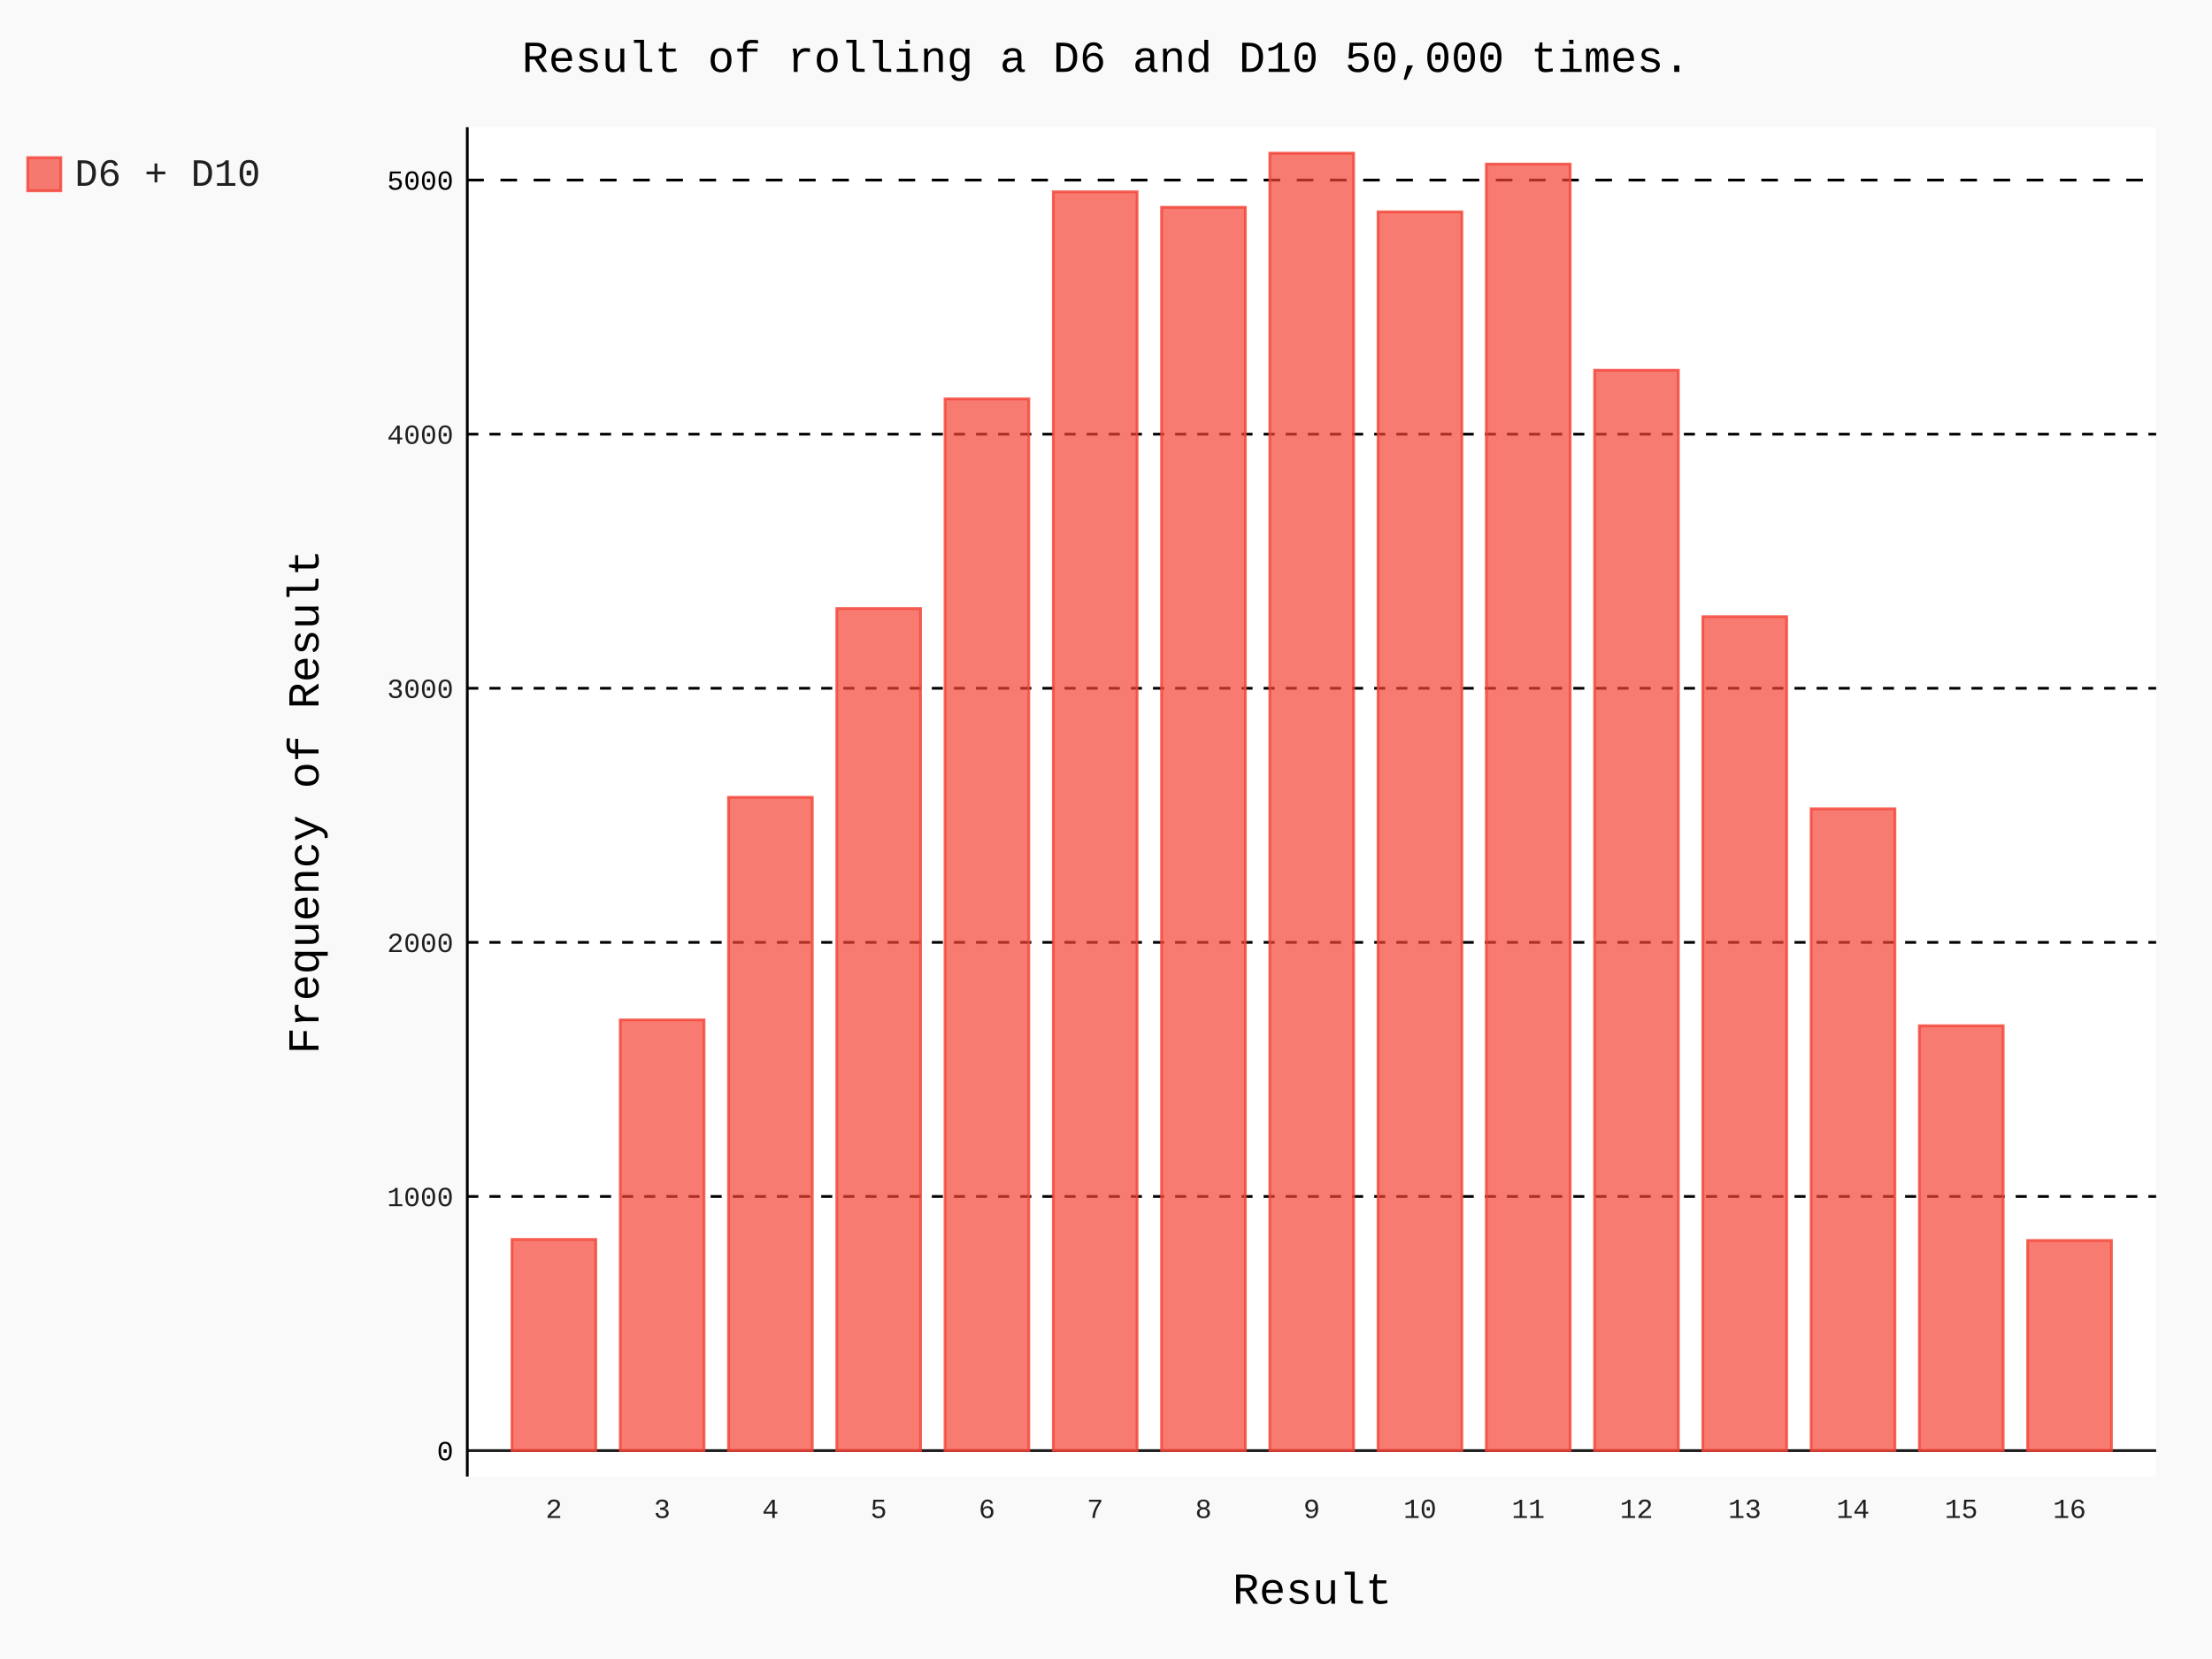
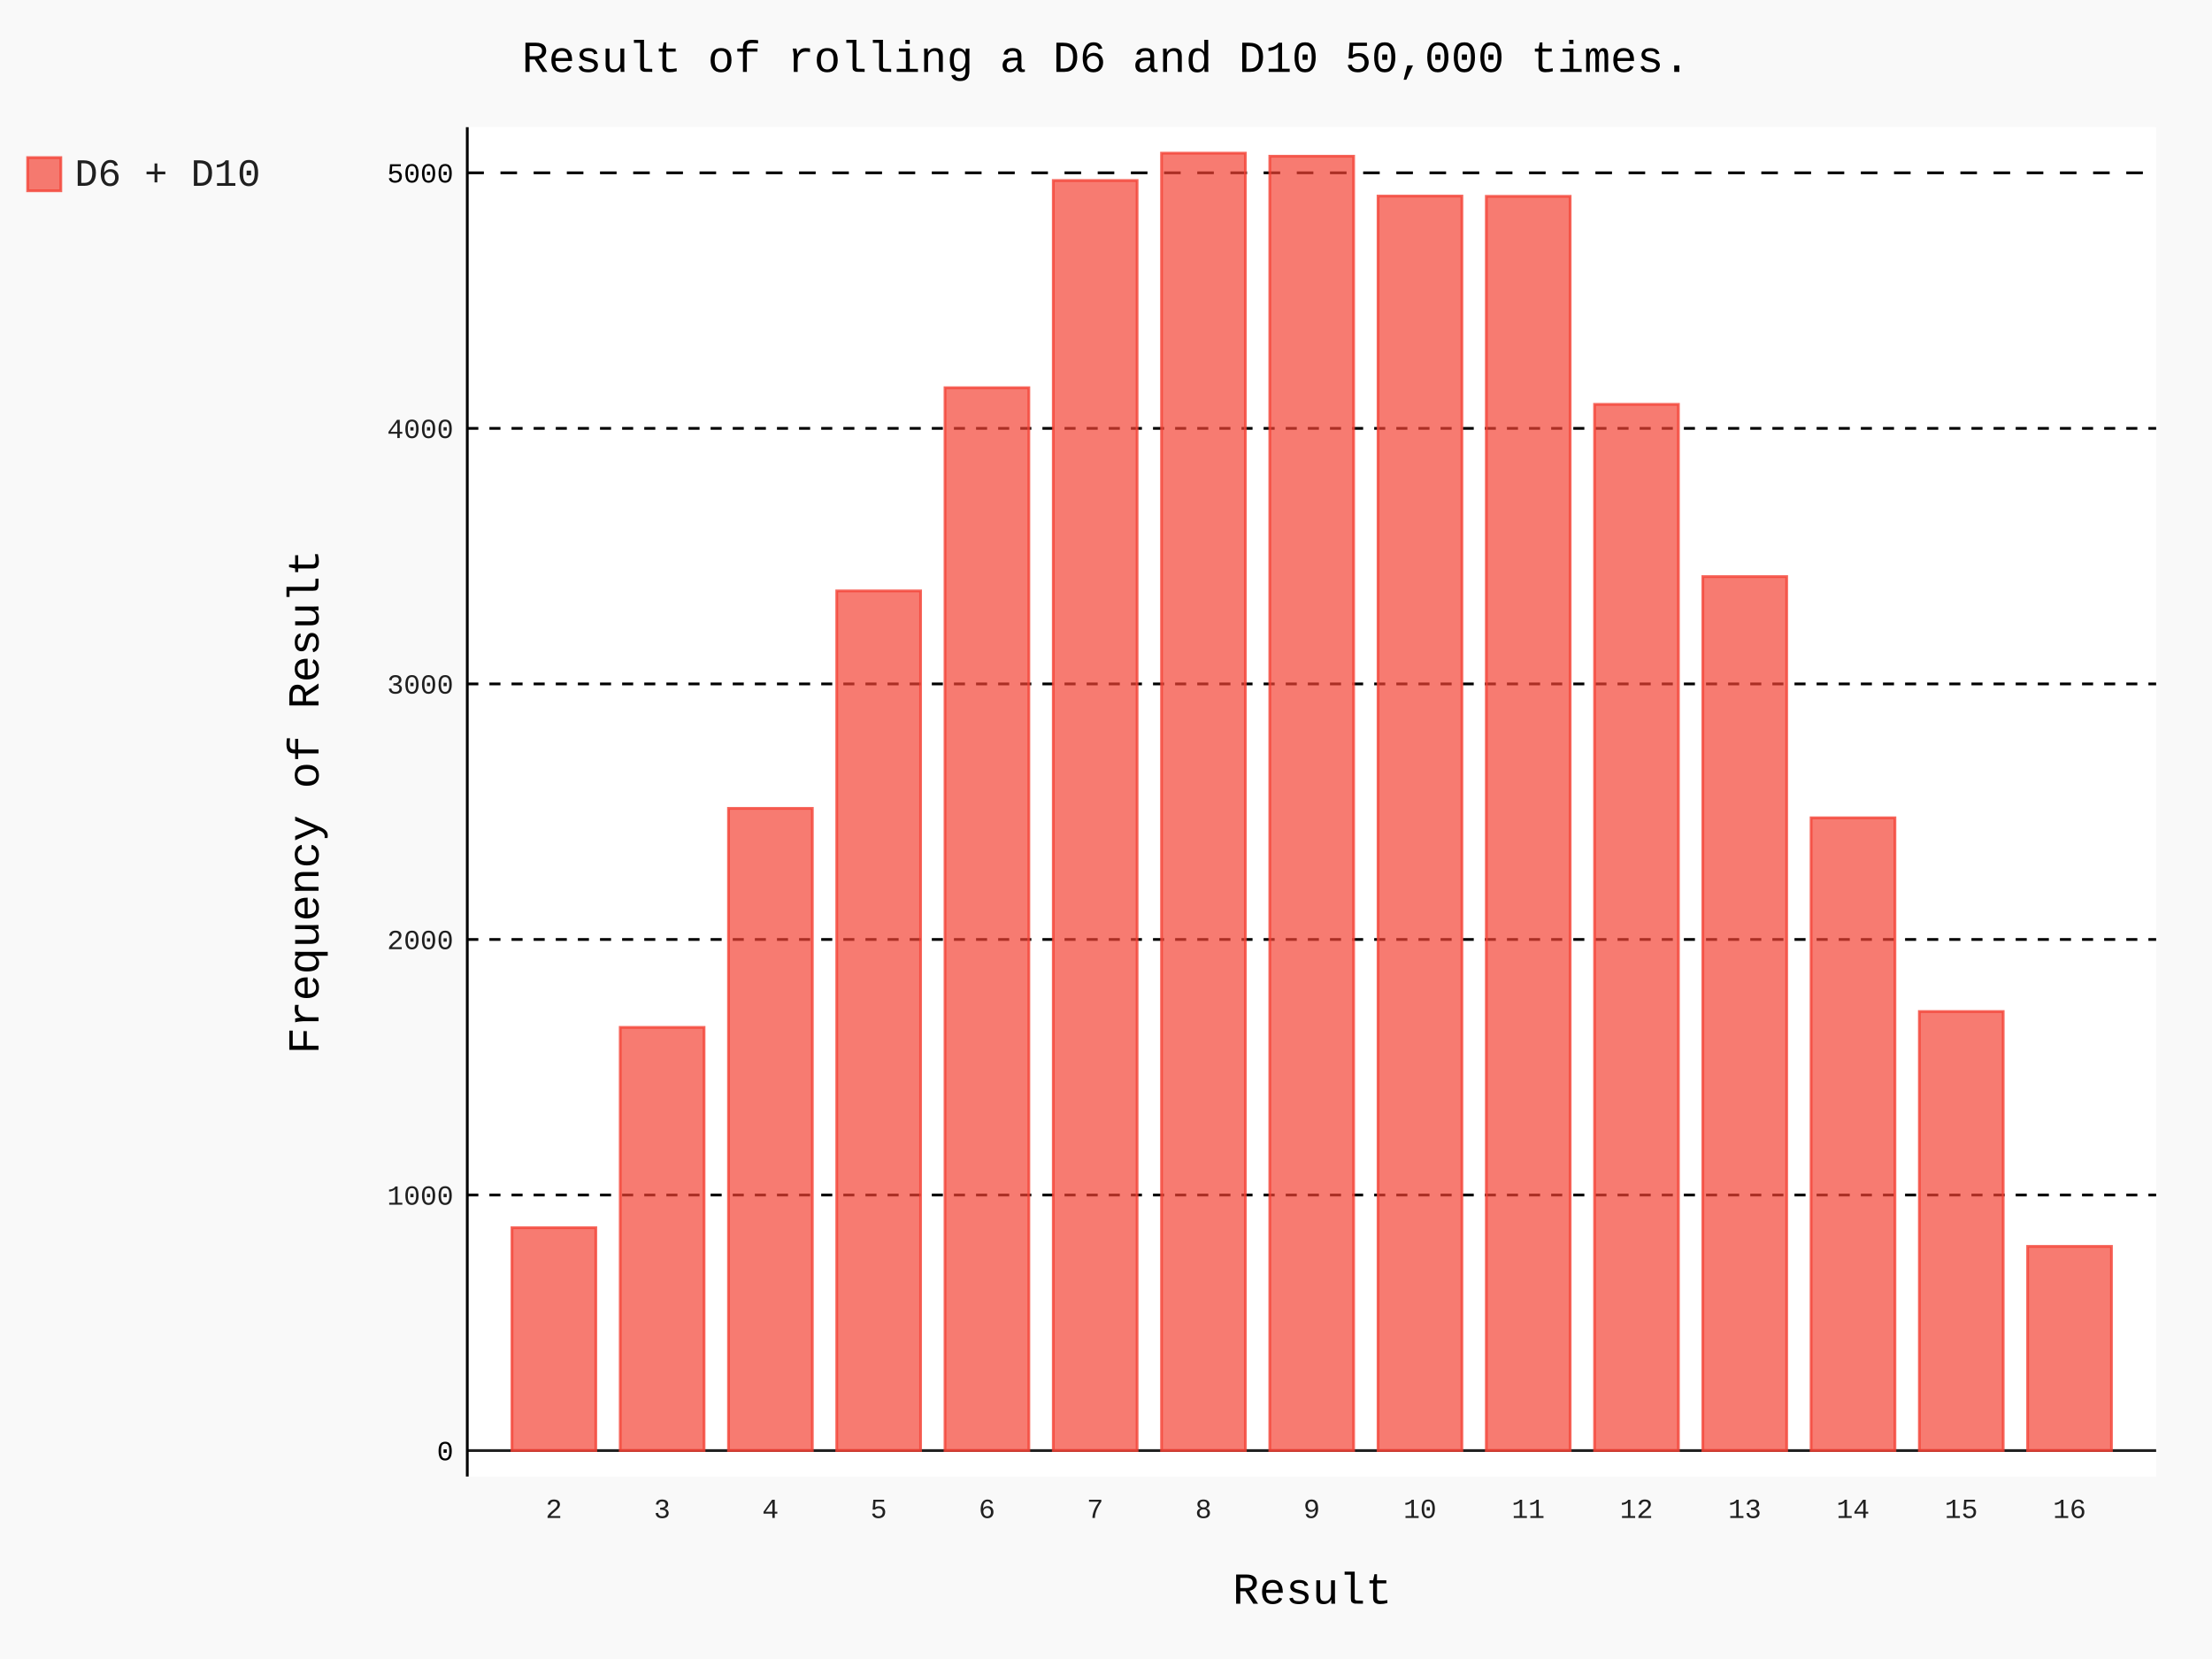
- <svg xmlns="http://www.w3.org/2000/svg" id="chart-d0322761-446d-471d-be03-544c1be3c49c" class="pygal-chart" viewBox="0 0 800 600">
+ <svg xmlns="http://www.w3.org/2000/svg" id="chart-ffff91a2-7bd7-4660-9232-574cc7321000" class="pygal-chart" viewBox="0 0 800 600">
  <defs>
-     <style type="text/css">#chart-d0322761-446d-471d-be03-544c1be3c49c{-webkit-user-select:none;-webkit-font-smoothing:antialiased;font-family:Consolas,"Liberation Mono",Menlo,Courier,monospace}#chart-d0322761-446d-471d-be03-544c1be3c49c .title{font-family:Consolas,"Liberation Mono",Menlo,Courier,monospace;font-size:16px}#chart-d0322761-446d-471d-be03-544c1be3c49c .legends .legend text{font-family:Consolas,"Liberation Mono",Menlo,Courier,monospace;font-size:14px}#chart-d0322761-446d-471d-be03-544c1be3c49c .axis text{font-family:Consolas,"Liberation Mono",Menlo,Courier,monospace;font-size:10px}#chart-d0322761-446d-471d-be03-544c1be3c49c .axis text.major{font-family:Consolas,"Liberation Mono",Menlo,Courier,monospace;font-size:10px}#chart-d0322761-446d-471d-be03-544c1be3c49c .text-overlay text.value{font-family:Consolas,"Liberation Mono",Menlo,Courier,monospace;font-size:16px}#chart-d0322761-446d-471d-be03-544c1be3c49c .text-overlay text.label{font-family:Consolas,"Liberation Mono",Menlo,Courier,monospace;font-size:10px}#chart-d0322761-446d-471d-be03-544c1be3c49c .tooltip{font-family:Consolas,"Liberation Mono",Menlo,Courier,monospace;font-size:14px}#chart-d0322761-446d-471d-be03-544c1be3c49c text.no_data{font-family:Consolas,"Liberation Mono",Menlo,Courier,monospace;font-size:64px}
- #chart-d0322761-446d-471d-be03-544c1be3c49c{background-color:rgba(249,249,249,1)}#chart-d0322761-446d-471d-be03-544c1be3c49c path,#chart-d0322761-446d-471d-be03-544c1be3c49c line,#chart-d0322761-446d-471d-be03-544c1be3c49c rect,#chart-d0322761-446d-471d-be03-544c1be3c49c circle{-webkit-transition:150ms;-moz-transition:150ms;transition:150ms}#chart-d0322761-446d-471d-be03-544c1be3c49c .graph &gt; .background{fill:rgba(249,249,249,1)}#chart-d0322761-446d-471d-be03-544c1be3c49c .plot &gt; .background{fill:rgba(255,255,255,1)}#chart-d0322761-446d-471d-be03-544c1be3c49c .graph{fill:rgba(0,0,0,.87)}#chart-d0322761-446d-471d-be03-544c1be3c49c text.no_data{fill:rgba(0,0,0,1)}#chart-d0322761-446d-471d-be03-544c1be3c49c .title{fill:rgba(0,0,0,1)}#chart-d0322761-446d-471d-be03-544c1be3c49c .legends .legend text{fill:rgba(0,0,0,.87)}#chart-d0322761-446d-471d-be03-544c1be3c49c .legends .legend:hover text{fill:rgba(0,0,0,1)}#chart-d0322761-446d-471d-be03-544c1be3c49c .axis .line{stroke:rgba(0,0,0,1)}#chart-d0322761-446d-471d-be03-544c1be3c49c .axis .guide.line{stroke:rgba(0,0,0,.54)}#chart-d0322761-446d-471d-be03-544c1be3c49c .axis .major.line{stroke:rgba(0,0,0,.87)}#chart-d0322761-446d-471d-be03-544c1be3c49c .axis text.major{fill:rgba(0,0,0,1)}#chart-d0322761-446d-471d-be03-544c1be3c49c .axis.y .guides:hover .guide.line,#chart-d0322761-446d-471d-be03-544c1be3c49c .line-graph .axis.x .guides:hover .guide.line,#chart-d0322761-446d-471d-be03-544c1be3c49c .stackedline-graph .axis.x .guides:hover .guide.line,#chart-d0322761-446d-471d-be03-544c1be3c49c .xy-graph .axis.x .guides:hover .guide.line{stroke:rgba(0,0,0,1)}#chart-d0322761-446d-471d-be03-544c1be3c49c .axis .guides:hover text{fill:rgba(0,0,0,1)}#chart-d0322761-446d-471d-be03-544c1be3c49c .reactive{fill-opacity:.7;stroke-opacity:.8;stroke-width:1}#chart-d0322761-446d-471d-be03-544c1be3c49c .ci{stroke:rgba(0,0,0,.87)}#chart-d0322761-446d-471d-be03-544c1be3c49c .reactive.active,#chart-d0322761-446d-471d-be03-544c1be3c49c .active .reactive{fill-opacity:.8;stroke-opacity:.9;stroke-width:4}#chart-d0322761-446d-471d-be03-544c1be3c49c .ci .reactive.active{stroke-width:1.5}#chart-d0322761-446d-471d-be03-544c1be3c49c .series text{fill:rgba(0,0,0,1)}#chart-d0322761-446d-471d-be03-544c1be3c49c .tooltip rect{fill:rgba(255,255,255,1);stroke:rgba(0,0,0,1);-webkit-transition:opacity 150ms;-moz-transition:opacity 150ms;transition:opacity 150ms}#chart-d0322761-446d-471d-be03-544c1be3c49c .tooltip .label{fill:rgba(0,0,0,.87)}#chart-d0322761-446d-471d-be03-544c1be3c49c .tooltip .label{fill:rgba(0,0,0,.87)}#chart-d0322761-446d-471d-be03-544c1be3c49c .tooltip .legend{font-size:.8em;fill:rgba(0,0,0,.54)}#chart-d0322761-446d-471d-be03-544c1be3c49c .tooltip .x_label{font-size:.6em;fill:rgba(0,0,0,1)}#chart-d0322761-446d-471d-be03-544c1be3c49c .tooltip .xlink{font-size:.5em;text-decoration:underline}#chart-d0322761-446d-471d-be03-544c1be3c49c .tooltip .value{font-size:1.5em}#chart-d0322761-446d-471d-be03-544c1be3c49c .bound{font-size:.5em}#chart-d0322761-446d-471d-be03-544c1be3c49c .max-value{font-size:.75em;fill:rgba(0,0,0,.54)}#chart-d0322761-446d-471d-be03-544c1be3c49c .map-element{fill:rgba(255,255,255,1);stroke:rgba(0,0,0,.54) !important}#chart-d0322761-446d-471d-be03-544c1be3c49c .map-element .reactive{fill-opacity:inherit;stroke-opacity:inherit}#chart-d0322761-446d-471d-be03-544c1be3c49c .color-0,#chart-d0322761-446d-471d-be03-544c1be3c49c .color-0 a:visited{stroke:#F44336;fill:#F44336}#chart-d0322761-446d-471d-be03-544c1be3c49c .text-overlay .color-0 text{fill:black}
- #chart-d0322761-446d-471d-be03-544c1be3c49c text.no_data{text-anchor:middle}#chart-d0322761-446d-471d-be03-544c1be3c49c .guide.line{fill:none}#chart-d0322761-446d-471d-be03-544c1be3c49c .centered{text-anchor:middle}#chart-d0322761-446d-471d-be03-544c1be3c49c .title{text-anchor:middle}#chart-d0322761-446d-471d-be03-544c1be3c49c .legends .legend text{fill-opacity:1}#chart-d0322761-446d-471d-be03-544c1be3c49c .axis.x text{text-anchor:middle}#chart-d0322761-446d-471d-be03-544c1be3c49c .axis.x:not(.web) text[transform]{text-anchor:start}#chart-d0322761-446d-471d-be03-544c1be3c49c .axis.x:not(.web) text[transform].backwards{text-anchor:end}#chart-d0322761-446d-471d-be03-544c1be3c49c .axis.y text{text-anchor:end}#chart-d0322761-446d-471d-be03-544c1be3c49c .axis.y text[transform].backwards{text-anchor:start}#chart-d0322761-446d-471d-be03-544c1be3c49c .axis.y2 text{text-anchor:start}#chart-d0322761-446d-471d-be03-544c1be3c49c .axis.y2 text[transform].backwards{text-anchor:end}#chart-d0322761-446d-471d-be03-544c1be3c49c .axis .guide.line{stroke-dasharray:4,4;stroke:black}#chart-d0322761-446d-471d-be03-544c1be3c49c .axis .major.guide.line{stroke-dasharray:6,6;stroke:black}#chart-d0322761-446d-471d-be03-544c1be3c49c .horizontal .axis.y .guide.line,#chart-d0322761-446d-471d-be03-544c1be3c49c .horizontal .axis.y2 .guide.line,#chart-d0322761-446d-471d-be03-544c1be3c49c .vertical .axis.x .guide.line{opacity:0}#chart-d0322761-446d-471d-be03-544c1be3c49c .horizontal .axis.always_show .guide.line,#chart-d0322761-446d-471d-be03-544c1be3c49c .vertical .axis.always_show .guide.line{opacity:1 !important}#chart-d0322761-446d-471d-be03-544c1be3c49c .axis.y .guides:hover .guide.line,#chart-d0322761-446d-471d-be03-544c1be3c49c .axis.y2 .guides:hover .guide.line,#chart-d0322761-446d-471d-be03-544c1be3c49c .axis.x .guides:hover .guide.line{opacity:1}#chart-d0322761-446d-471d-be03-544c1be3c49c .axis .guides:hover text{opacity:1}#chart-d0322761-446d-471d-be03-544c1be3c49c .nofill{fill:none}#chart-d0322761-446d-471d-be03-544c1be3c49c .subtle-fill{fill-opacity:.2}#chart-d0322761-446d-471d-be03-544c1be3c49c .dot{stroke-width:1px;fill-opacity:1;stroke-opacity:1}#chart-d0322761-446d-471d-be03-544c1be3c49c .dot.active{stroke-width:5px}#chart-d0322761-446d-471d-be03-544c1be3c49c .dot.negative{fill:transparent}#chart-d0322761-446d-471d-be03-544c1be3c49c text,#chart-d0322761-446d-471d-be03-544c1be3c49c tspan{stroke:none !important}#chart-d0322761-446d-471d-be03-544c1be3c49c .series text.active{opacity:1}#chart-d0322761-446d-471d-be03-544c1be3c49c .tooltip rect{fill-opacity:.95;stroke-width:.5}#chart-d0322761-446d-471d-be03-544c1be3c49c .tooltip text{fill-opacity:1}#chart-d0322761-446d-471d-be03-544c1be3c49c .showable{visibility:hidden}#chart-d0322761-446d-471d-be03-544c1be3c49c .showable.shown{visibility:visible}#chart-d0322761-446d-471d-be03-544c1be3c49c .gauge-background{fill:rgba(229,229,229,1);stroke:none}#chart-d0322761-446d-471d-be03-544c1be3c49c .bg-lines{stroke:rgba(249,249,249,1);stroke-width:2px}</style>
+     <style type="text/css">#chart-ffff91a2-7bd7-4660-9232-574cc7321000{-webkit-user-select:none;-webkit-font-smoothing:antialiased;font-family:Consolas,"Liberation Mono",Menlo,Courier,monospace}#chart-ffff91a2-7bd7-4660-9232-574cc7321000 .title{font-family:Consolas,"Liberation Mono",Menlo,Courier,monospace;font-size:16px}#chart-ffff91a2-7bd7-4660-9232-574cc7321000 .legends .legend text{font-family:Consolas,"Liberation Mono",Menlo,Courier,monospace;font-size:14px}#chart-ffff91a2-7bd7-4660-9232-574cc7321000 .axis text{font-family:Consolas,"Liberation Mono",Menlo,Courier,monospace;font-size:10px}#chart-ffff91a2-7bd7-4660-9232-574cc7321000 .axis text.major{font-family:Consolas,"Liberation Mono",Menlo,Courier,monospace;font-size:10px}#chart-ffff91a2-7bd7-4660-9232-574cc7321000 .text-overlay text.value{font-family:Consolas,"Liberation Mono",Menlo,Courier,monospace;font-size:16px}#chart-ffff91a2-7bd7-4660-9232-574cc7321000 .text-overlay text.label{font-family:Consolas,"Liberation Mono",Menlo,Courier,monospace;font-size:10px}#chart-ffff91a2-7bd7-4660-9232-574cc7321000 .tooltip{font-family:Consolas,"Liberation Mono",Menlo,Courier,monospace;font-size:14px}#chart-ffff91a2-7bd7-4660-9232-574cc7321000 text.no_data{font-family:Consolas,"Liberation Mono",Menlo,Courier,monospace;font-size:64px}
+ #chart-ffff91a2-7bd7-4660-9232-574cc7321000{background-color:rgba(249,249,249,1)}#chart-ffff91a2-7bd7-4660-9232-574cc7321000 path,#chart-ffff91a2-7bd7-4660-9232-574cc7321000 line,#chart-ffff91a2-7bd7-4660-9232-574cc7321000 rect,#chart-ffff91a2-7bd7-4660-9232-574cc7321000 circle{-webkit-transition:150ms;-moz-transition:150ms;transition:150ms}#chart-ffff91a2-7bd7-4660-9232-574cc7321000 .graph &gt; .background{fill:rgba(249,249,249,1)}#chart-ffff91a2-7bd7-4660-9232-574cc7321000 .plot &gt; .background{fill:rgba(255,255,255,1)}#chart-ffff91a2-7bd7-4660-9232-574cc7321000 .graph{fill:rgba(0,0,0,.87)}#chart-ffff91a2-7bd7-4660-9232-574cc7321000 text.no_data{fill:rgba(0,0,0,1)}#chart-ffff91a2-7bd7-4660-9232-574cc7321000 .title{fill:rgba(0,0,0,1)}#chart-ffff91a2-7bd7-4660-9232-574cc7321000 .legends .legend text{fill:rgba(0,0,0,.87)}#chart-ffff91a2-7bd7-4660-9232-574cc7321000 .legends .legend:hover text{fill:rgba(0,0,0,1)}#chart-ffff91a2-7bd7-4660-9232-574cc7321000 .axis .line{stroke:rgba(0,0,0,1)}#chart-ffff91a2-7bd7-4660-9232-574cc7321000 .axis .guide.line{stroke:rgba(0,0,0,.54)}#chart-ffff91a2-7bd7-4660-9232-574cc7321000 .axis .major.line{stroke:rgba(0,0,0,.87)}#chart-ffff91a2-7bd7-4660-9232-574cc7321000 .axis text.major{fill:rgba(0,0,0,1)}#chart-ffff91a2-7bd7-4660-9232-574cc7321000 .axis.y .guides:hover .guide.line,#chart-ffff91a2-7bd7-4660-9232-574cc7321000 .line-graph .axis.x .guides:hover .guide.line,#chart-ffff91a2-7bd7-4660-9232-574cc7321000 .stackedline-graph .axis.x .guides:hover .guide.line,#chart-ffff91a2-7bd7-4660-9232-574cc7321000 .xy-graph .axis.x .guides:hover .guide.line{stroke:rgba(0,0,0,1)}#chart-ffff91a2-7bd7-4660-9232-574cc7321000 .axis .guides:hover text{fill:rgba(0,0,0,1)}#chart-ffff91a2-7bd7-4660-9232-574cc7321000 .reactive{fill-opacity:.7;stroke-opacity:.8;stroke-width:1}#chart-ffff91a2-7bd7-4660-9232-574cc7321000 .ci{stroke:rgba(0,0,0,.87)}#chart-ffff91a2-7bd7-4660-9232-574cc7321000 .reactive.active,#chart-ffff91a2-7bd7-4660-9232-574cc7321000 .active .reactive{fill-opacity:.8;stroke-opacity:.9;stroke-width:4}#chart-ffff91a2-7bd7-4660-9232-574cc7321000 .ci .reactive.active{stroke-width:1.5}#chart-ffff91a2-7bd7-4660-9232-574cc7321000 .series text{fill:rgba(0,0,0,1)}#chart-ffff91a2-7bd7-4660-9232-574cc7321000 .tooltip rect{fill:rgba(255,255,255,1);stroke:rgba(0,0,0,1);-webkit-transition:opacity 150ms;-moz-transition:opacity 150ms;transition:opacity 150ms}#chart-ffff91a2-7bd7-4660-9232-574cc7321000 .tooltip .label{fill:rgba(0,0,0,.87)}#chart-ffff91a2-7bd7-4660-9232-574cc7321000 .tooltip .label{fill:rgba(0,0,0,.87)}#chart-ffff91a2-7bd7-4660-9232-574cc7321000 .tooltip .legend{font-size:.8em;fill:rgba(0,0,0,.54)}#chart-ffff91a2-7bd7-4660-9232-574cc7321000 .tooltip .x_label{font-size:.6em;fill:rgba(0,0,0,1)}#chart-ffff91a2-7bd7-4660-9232-574cc7321000 .tooltip .xlink{font-size:.5em;text-decoration:underline}#chart-ffff91a2-7bd7-4660-9232-574cc7321000 .tooltip .value{font-size:1.5em}#chart-ffff91a2-7bd7-4660-9232-574cc7321000 .bound{font-size:.5em}#chart-ffff91a2-7bd7-4660-9232-574cc7321000 .max-value{font-size:.75em;fill:rgba(0,0,0,.54)}#chart-ffff91a2-7bd7-4660-9232-574cc7321000 .map-element{fill:rgba(255,255,255,1);stroke:rgba(0,0,0,.54) !important}#chart-ffff91a2-7bd7-4660-9232-574cc7321000 .map-element .reactive{fill-opacity:inherit;stroke-opacity:inherit}#chart-ffff91a2-7bd7-4660-9232-574cc7321000 .color-0,#chart-ffff91a2-7bd7-4660-9232-574cc7321000 .color-0 a:visited{stroke:#F44336;fill:#F44336}#chart-ffff91a2-7bd7-4660-9232-574cc7321000 .text-overlay .color-0 text{fill:black}
+ #chart-ffff91a2-7bd7-4660-9232-574cc7321000 text.no_data{text-anchor:middle}#chart-ffff91a2-7bd7-4660-9232-574cc7321000 .guide.line{fill:none}#chart-ffff91a2-7bd7-4660-9232-574cc7321000 .centered{text-anchor:middle}#chart-ffff91a2-7bd7-4660-9232-574cc7321000 .title{text-anchor:middle}#chart-ffff91a2-7bd7-4660-9232-574cc7321000 .legends .legend text{fill-opacity:1}#chart-ffff91a2-7bd7-4660-9232-574cc7321000 .axis.x text{text-anchor:middle}#chart-ffff91a2-7bd7-4660-9232-574cc7321000 .axis.x:not(.web) text[transform]{text-anchor:start}#chart-ffff91a2-7bd7-4660-9232-574cc7321000 .axis.x:not(.web) text[transform].backwards{text-anchor:end}#chart-ffff91a2-7bd7-4660-9232-574cc7321000 .axis.y text{text-anchor:end}#chart-ffff91a2-7bd7-4660-9232-574cc7321000 .axis.y text[transform].backwards{text-anchor:start}#chart-ffff91a2-7bd7-4660-9232-574cc7321000 .axis.y2 text{text-anchor:start}#chart-ffff91a2-7bd7-4660-9232-574cc7321000 .axis.y2 text[transform].backwards{text-anchor:end}#chart-ffff91a2-7bd7-4660-9232-574cc7321000 .axis .guide.line{stroke-dasharray:4,4;stroke:black}#chart-ffff91a2-7bd7-4660-9232-574cc7321000 .axis .major.guide.line{stroke-dasharray:6,6;stroke:black}#chart-ffff91a2-7bd7-4660-9232-574cc7321000 .horizontal .axis.y .guide.line,#chart-ffff91a2-7bd7-4660-9232-574cc7321000 .horizontal .axis.y2 .guide.line,#chart-ffff91a2-7bd7-4660-9232-574cc7321000 .vertical .axis.x .guide.line{opacity:0}#chart-ffff91a2-7bd7-4660-9232-574cc7321000 .horizontal .axis.always_show .guide.line,#chart-ffff91a2-7bd7-4660-9232-574cc7321000 .vertical .axis.always_show .guide.line{opacity:1 !important}#chart-ffff91a2-7bd7-4660-9232-574cc7321000 .axis.y .guides:hover .guide.line,#chart-ffff91a2-7bd7-4660-9232-574cc7321000 .axis.y2 .guides:hover .guide.line,#chart-ffff91a2-7bd7-4660-9232-574cc7321000 .axis.x .guides:hover .guide.line{opacity:1}#chart-ffff91a2-7bd7-4660-9232-574cc7321000 .axis .guides:hover text{opacity:1}#chart-ffff91a2-7bd7-4660-9232-574cc7321000 .nofill{fill:none}#chart-ffff91a2-7bd7-4660-9232-574cc7321000 .subtle-fill{fill-opacity:.2}#chart-ffff91a2-7bd7-4660-9232-574cc7321000 .dot{stroke-width:1px;fill-opacity:1;stroke-opacity:1}#chart-ffff91a2-7bd7-4660-9232-574cc7321000 .dot.active{stroke-width:5px}#chart-ffff91a2-7bd7-4660-9232-574cc7321000 .dot.negative{fill:transparent}#chart-ffff91a2-7bd7-4660-9232-574cc7321000 text,#chart-ffff91a2-7bd7-4660-9232-574cc7321000 tspan{stroke:none !important}#chart-ffff91a2-7bd7-4660-9232-574cc7321000 .series text.active{opacity:1}#chart-ffff91a2-7bd7-4660-9232-574cc7321000 .tooltip rect{fill-opacity:.95;stroke-width:.5}#chart-ffff91a2-7bd7-4660-9232-574cc7321000 .tooltip text{fill-opacity:1}#chart-ffff91a2-7bd7-4660-9232-574cc7321000 .showable{visibility:hidden}#chart-ffff91a2-7bd7-4660-9232-574cc7321000 .showable.shown{visibility:visible}#chart-ffff91a2-7bd7-4660-9232-574cc7321000 .gauge-background{fill:rgba(229,229,229,1);stroke:none}#chart-ffff91a2-7bd7-4660-9232-574cc7321000 .bg-lines{stroke:rgba(249,249,249,1);stroke-width:2px}</style>
  </defs>
  <g class="graph bar-graph vertical">
    <rect x="0" y="0" width="800" height="600" class="background" />
    <g transform="translate(169, 46)" class="plot">
      <rect x="0" y="0" width="610.8" height="488" class="background" />
      <g class="axis y always_show">
        <g class="guides">
          <path d="M0 478.615 h610.8" class="axis major line" />
          <text x="-5" y="482.115" class="major">0</text>
        </g>
        <g class="guides">
-           <path d="M0 386.717 h610.8" class="guide line" />
-           <text x="-5" y="390.217" class="">1000</text>
+           <path d="M0 386.193 h610.8" class="guide line" />
+           <text x="-5" y="389.693" class="">1000</text>
        </g>
        <g class="guides">
-           <path d="M0 294.82 h610.8" class="guide line" />
-           <text x="-5" y="298.32" class="">2000</text>
+           <path d="M0 293.77 h610.8" class="guide line" />
+           <text x="-5" y="297.27" class="">2000</text>
        </g>
        <g class="guides">
-           <path d="M0 202.922 h610.8" class="guide line" />
-           <text x="-5" y="206.422" class="">3000</text>
+           <path d="M0 201.347 h610.8" class="guide line" />
+           <text x="-5" y="204.847" class="">3000</text>
        </g>
        <g class="guides">
-           <path d="M0 111.024 h610.8" class="guide line" />
-           <text x="-5" y="114.524" class="">4000</text>
+           <path d="M0 108.924 h610.8" class="guide line" />
+           <text x="-5" y="112.424" class="">4000</text>
        </g>
        <g class="guides">
-           <path d="M0 19.126 h610.8" class="major guide line" />
-           <text x="-5" y="22.626" class="major">5000</text>
+           <path d="M0 16.501 h610.8" class="major guide line" />
+           <text x="-5" y="20.001" class="major">5000</text>
        </g>
      </g>
      <g class="axis x">
        <path d="M0 0 v488" class="line" />
        <g class="guides">
          <path d="M31.323 0 v488" class="guide line" />
          <text x="31.323" y="503.0" class="">2</text>
        </g>
        <g class="guides">
          <path d="M70.477 0 v488" class="guide line" />
          <text x="70.477" y="503.0" class="">3</text>
        </g>
        <g class="guides">
          <path d="M109.631 0 v488" class="guide line" />
          <text x="109.631" y="503.0" class="">4</text>
        </g>
        <g class="guides">
          <path d="M148.785 0 v488" class="guide line" />
          <text x="148.785" y="503.0" class="">5</text>
        </g>
        <g class="guides">
          <path d="M187.938 0 v488" class="guide line" />
          <text x="187.938" y="503.0" class="">6</text>
        </g>
        <g class="guides">
          <path d="M227.092 0 v488" class="guide line" />
          <text x="227.092" y="503.0" class="">7</text>
        </g>
        <g class="guides">
          <path d="M266.246 0 v488" class="guide line" />
          <text x="266.246" y="503.0" class="">8</text>
        </g>
        <g class="guides">
          <path d="M305.4 0 v488" class="guide line" />
          <text x="305.4" y="503.0" class="">9</text>
        </g>
        <g class="guides">
          <path d="M344.554 0 v488" class="guide line" />
          <text x="344.554" y="503.0" class="">10</text>
        </g>
        <g class="guides">
          <path d="M383.708 0 v488" class="guide line" />
          <text x="383.708" y="503.0" class="">11</text>
        </g>
        <g class="guides">
          <path d="M422.862 0 v488" class="guide line" />
          <text x="422.862" y="503.0" class="">12</text>
        </g>
        <g class="guides">
          <path d="M462.015 0 v488" class="guide line" />
          <text x="462.015" y="503.0" class="">13</text>
        </g>
        <g class="guides">
          <path d="M501.169 0 v488" class="guide line" />
          <text x="501.169" y="503.0" class="">14</text>
        </g>
        <g class="guides">
          <path d="M540.323 0 v488" class="guide line" />
          <text x="540.323" y="503.0" class="">15</text>
        </g>
        <g class="guides">
          <path d="M579.477 0 v488" class="guide line" />
          <text x="579.477" y="503.0" class="">16</text>
        </g>
      </g>
      <g class="series serie-0 color-0">
        <g class="bars">
          <g class="bar">
-             <rect x="16.163" y="402.248" rx="0" ry="0" width="30.321" height="76.367" class="rect reactive tooltip-trigger" />
+             <rect x="16.163" y="398.023" rx="0" ry="0" width="30.321" height="80.593" class="rect reactive tooltip-trigger" />
          </g>
          <g class="bar">
-             <rect x="55.317" y="322.848" rx="0" ry="0" width="30.321" height="155.767" class="rect reactive tooltip-trigger" />
+             <rect x="55.317" y="325.563" rx="0" ry="0" width="30.321" height="153.052" class="rect reactive tooltip-trigger" />
          </g>
          <g class="bar">
-             <rect x="94.47" y="242.346" rx="0" ry="0" width="30.321" height="236.27" class="rect reactive tooltip-trigger" />
+             <rect x="94.47" y="246.357" rx="0" ry="0" width="30.321" height="232.259" class="rect reactive tooltip-trigger" />
          </g>
          <g class="bar">
-             <rect x="133.624" y="174.066" rx="0" ry="0" width="30.321" height="304.55" class="rect reactive tooltip-trigger" />
+             <rect x="133.624" y="167.705" rx="0" ry="0" width="30.321" height="310.91" class="rect reactive tooltip-trigger" />
          </g>
          <g class="bar">
-             <rect x="172.778" y="98.25" rx="0" ry="0" width="30.321" height="380.365" class="rect reactive tooltip-trigger" />
+             <rect x="172.778" y="94.229" rx="0" ry="0" width="30.321" height="384.387" class="rect reactive tooltip-trigger" />
          </g>
          <g class="bar">
-             <rect x="211.932" y="23.353" rx="0" ry="0" width="30.321" height="455.262" class="rect reactive tooltip-trigger" />
+             <rect x="211.932" y="19.274" rx="0" ry="0" width="30.321" height="459.342" class="rect reactive tooltip-trigger" />
          </g>
          <g class="bar">
-             <rect x="251.086" y="28.959" rx="0" ry="0" width="30.321" height="449.657" class="rect reactive tooltip-trigger" />
+             <rect x="251.086" y="9.385" rx="0" ry="0" width="30.321" height="469.231" class="rect reactive tooltip-trigger" />
          </g>
          <g class="bar">
-             <rect x="290.24" y="9.385" rx="0" ry="0" width="30.321" height="469.231" class="rect reactive tooltip-trigger" />
+             <rect x="290.24" y="10.494" rx="0" ry="0" width="30.321" height="468.122" class="rect reactive tooltip-trigger" />
          </g>
          <g class="bar">
-             <rect x="329.393" y="30.613" rx="0" ry="0" width="30.321" height="448.002" class="rect reactive tooltip-trigger" />
+             <rect x="329.393" y="24.912" rx="0" ry="0" width="30.321" height="453.704" class="rect reactive tooltip-trigger" />
          </g>
          <g class="bar">
-             <rect x="368.547" y="13.336" rx="0" ry="0" width="30.321" height="465.279" class="rect reactive tooltip-trigger" />
+             <rect x="368.547" y="25.004" rx="0" ry="0" width="30.321" height="453.611" class="rect reactive tooltip-trigger" />
          </g>
          <g class="bar">
-             <rect x="407.701" y="87.865" rx="0" ry="0" width="30.321" height="390.75" class="rect reactive tooltip-trigger" />
+             <rect x="407.701" y="100.236" rx="0" ry="0" width="30.321" height="378.379" class="rect reactive tooltip-trigger" />
          </g>
          <g class="bar">
-             <rect x="446.855" y="177.006" rx="0" ry="0" width="30.321" height="301.609" class="rect reactive tooltip-trigger" />
+             <rect x="446.855" y="162.529" rx="0" ry="0" width="30.321" height="316.086" class="rect reactive tooltip-trigger" />
          </g>
          <g class="bar">
-             <rect x="486.009" y="246.481" rx="0" ry="0" width="30.321" height="232.134" class="rect reactive tooltip-trigger" />
+             <rect x="486.009" y="249.776" rx="0" ry="0" width="30.321" height="228.839" class="rect reactive tooltip-trigger" />
          </g>
          <g class="bar">
-             <rect x="525.163" y="324.962" rx="0" ry="0" width="30.321" height="153.653" class="rect reactive tooltip-trigger" />
+             <rect x="525.163" y="319.833" rx="0" ry="0" width="30.321" height="158.782" class="rect reactive tooltip-trigger" />
          </g>
          <g class="bar">
-             <rect x="564.317" y="402.616" rx="0" ry="0" width="30.321" height="76" class="rect reactive tooltip-trigger" />
+             <rect x="564.317" y="404.77" rx="0" ry="0" width="30.321" height="73.846" class="rect reactive tooltip-trigger" />
          </g>
        </g>
      </g>
    </g>
    <g class="titles">
      <text x="400.0" y="26" class="title plot_title">Result of rolling a D6 and D10 50,000 times.</text>
      <text x="474.6" y="580" class="title">Result</text>
      <text x="89.2" y="316.0" class="title" transform="rotate(-90 89.2 290)">Frequency of Result</text>
    </g>
    <g transform="translate(169, 46)" class="plot overlay">
      <g class="series serie-0 color-0" />
    </g>
    <g transform="translate(169, 46)" class="plot text-overlay">
      <g class="series serie-0 color-0" />
    </g>
    <g transform="translate(169, 46)" class="plot tooltip-overlay">
      <g transform="translate(0 0)" style="opacity: 0" class="tooltip">
        <rect rx="0" ry="0" width="0" height="0" class="tooltip-box" />
        <g class="text" />
      </g>
    </g>
    <g transform="translate(10, 56)" class="legends">
      <g id="activate-serie-0" class="legend reactive activate-serie">
        <rect x="0.0" y="1.0" width="12" height="12" class="color-0 reactive" />
        <text x="17.0" y="11.2">D6 + D10</text>
      </g>
    </g>
    <g transform="translate(790, 56)" class="legends" />
  </g>
</svg>
